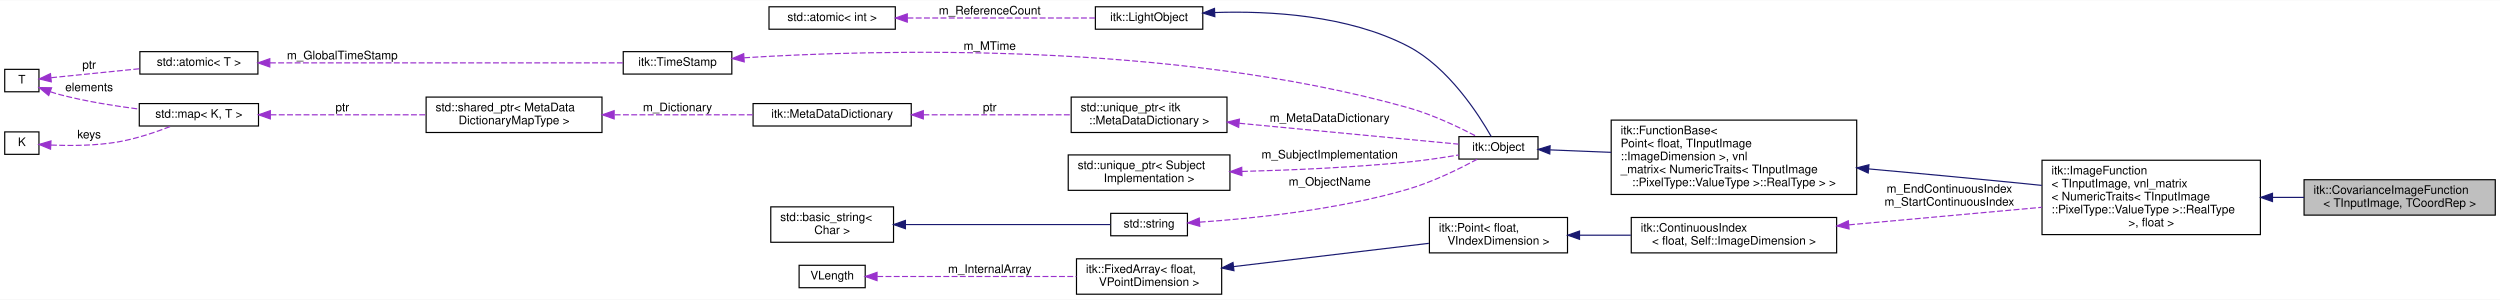
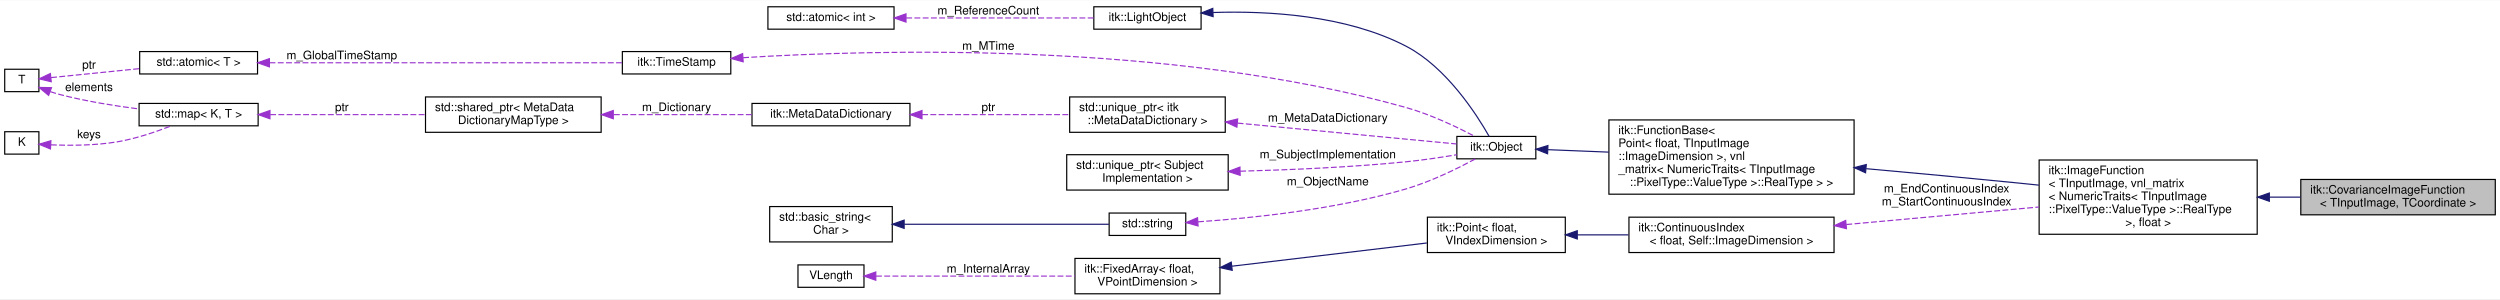
- <svg xmlns="http://www.w3.org/2000/svg" xmlns:xlink="http://www.w3.org/1999/xlink" width="2118pt" height="254pt" viewBox="0.00 0.00 2118.00 253.50">
+ <svg xmlns="http://www.w3.org/2000/svg" xmlns:xlink="http://www.w3.org/1999/xlink" width="2121pt" height="254pt" viewBox="0.00 0.00 2121.00 253.50">
  <g id="graph0" class="graph" transform="scale(1 1) rotate(0) translate(4 249.5)">
-     <polygon fill="white" stroke="transparent" points="-4,4 -4,-249.5 2114,-249.5 2114,4 -4,4" />
+     <polygon fill="white" stroke="transparent" points="-4,4 -4,-249.5 2117,-249.5 2117,4 -4,4" />
    <g id="node1" class="node">
      <g id="a_node1">
        <a xlink:title="Calculate the covariance matrix in the neighborhood of a pixel in a Vector image.">
-           <polygon fill="#bfbfbf" stroke="black" points="1948,-67.5 1948,-97.5 2110,-97.5 2110,-67.5 1948,-67.5" />
+           <polygon fill="#bfbfbf" stroke="black" points="1948,-67.5 1948,-97.5 2113,-97.5 2113,-67.5 1948,-67.5" />
          <text text-anchor="start" x="1956" y="-85.5" font-family="Helvetica,sans-Serif" font-size="10.00">itk::CovarianceImageFunction</text>
-           <text text-anchor="middle" x="2029" y="-74.5" font-family="Helvetica,sans-Serif" font-size="10.00">&lt; TInputImage, TCoordRep &gt;</text>
+           <text text-anchor="middle" x="2030.5" y="-74.5" font-family="Helvetica,sans-Serif" font-size="10.00">&lt; TInputImage, TCoordinate &gt;</text>
        </a>
      </g>
    </g>
    <g id="node2" class="node">
      <g id="a_node2">
        <a xlink:href="classitk_1_1ImageFunction.html" target="_top" xlink:title=" ">
          <polygon fill="white" stroke="black" points="1726,-51 1726,-114 1911,-114 1911,-51 1726,-51" />
          <text text-anchor="start" x="1734" y="-102" font-family="Helvetica,sans-Serif" font-size="10.00">itk::ImageFunction</text>
          <text text-anchor="start" x="1734" y="-91" font-family="Helvetica,sans-Serif" font-size="10.00">&lt; TInputImage, vnl_matrix</text>
          <text text-anchor="start" x="1734" y="-80" font-family="Helvetica,sans-Serif" font-size="10.00">&lt; NumericTraits&lt; TInputImage</text>
          <text text-anchor="start" x="1734" y="-69" font-family="Helvetica,sans-Serif" font-size="10.00">::PixelType::ValueType &gt;::RealType</text>
          <text text-anchor="middle" x="1818.5" y="-58" font-family="Helvetica,sans-Serif" font-size="10.00"> &gt;, float &gt;</text>
        </a>
      </g>
    </g>
    <g id="edge1" class="edge">
-       <path fill="none" stroke="midnightblue" d="M1921.33,-82.5C1930.28,-82.5 1939.25,-82.5 1947.98,-82.5" />
-       <polygon fill="midnightblue" stroke="midnightblue" points="1921.25,-79 1911.25,-82.5 1921.25,-86 1921.25,-79" />
+       <path fill="none" stroke="midnightblue" d="M1921.59,-82.5C1930.37,-82.5 1939.19,-82.5 1947.78,-82.5" />
+       <polygon fill="midnightblue" stroke="midnightblue" points="1921.3,-79 1911.3,-82.5 1921.3,-86 1921.3,-79" />
    </g>
    <g id="node3" class="node">
      <g id="a_node3">
        <a xlink:href="classitk_1_1FunctionBase.html" target="_top" xlink:title=" ">
          <polygon fill="white" stroke="black" points="1361,-85 1361,-148 1569,-148 1569,-85 1361,-85" />
          <text text-anchor="start" x="1369" y="-136" font-family="Helvetica,sans-Serif" font-size="10.00">itk::FunctionBase&lt;</text>
          <text text-anchor="start" x="1369" y="-125" font-family="Helvetica,sans-Serif" font-size="10.00"> Point&lt; float, TInputImage</text>
          <text text-anchor="start" x="1369" y="-114" font-family="Helvetica,sans-Serif" font-size="10.00">::ImageDimension &gt;, vnl</text>
          <text text-anchor="start" x="1369" y="-103" font-family="Helvetica,sans-Serif" font-size="10.00">_matrix&lt; NumericTraits&lt; TInputImage</text>
          <text text-anchor="middle" x="1465" y="-92" font-family="Helvetica,sans-Serif" font-size="10.00">::PixelType::ValueType &gt;::RealType &gt; &gt;</text>
        </a>
      </g>
    </g>
    <g id="edge2" class="edge">
      <path fill="none" stroke="midnightblue" d="M1579.28,-106.64C1619.89,-102.99 1666.01,-98.71 1708,-94.5 1713.8,-93.92 1719.78,-93.3 1725.8,-92.68" />
      <polygon fill="midnightblue" stroke="midnightblue" points="1578.73,-103.17 1569.08,-107.55 1579.35,-110.15 1578.73,-103.17" />
    </g>
    <g id="node4" class="node">
      <g id="a_node4">
        <a xlink:href="classitk_1_1Object.html" target="_top" xlink:title="Base class for most ITK classes.">
          <polygon fill="white" stroke="black" points="1232,-115 1232,-134 1299,-134 1299,-115 1232,-115" />
          <text text-anchor="middle" x="1265.5" y="-122" font-family="Helvetica,sans-Serif" font-size="10.00">itk::Object</text>
        </a>
      </g>
    </g>
    <g id="edge3" class="edge">
      <path fill="none" stroke="midnightblue" d="M1309.28,-122.77C1324.63,-122.15 1342.68,-121.41 1360.93,-120.68" />
      <polygon fill="midnightblue" stroke="midnightblue" points="1308.96,-119.28 1299.11,-123.18 1309.25,-126.27 1308.96,-119.28" />
    </g>
    <g id="node5" class="node">
      <g id="a_node5">
        <a xlink:href="classitk_1_1LightObject.html" target="_top" xlink:title="Light weight base class for most itk classes.">
          <polygon fill="white" stroke="black" points="924,-225 924,-244 1015,-244 1015,-225 924,-225" />
          <text text-anchor="middle" x="969.5" y="-232" font-family="Helvetica,sans-Serif" font-size="10.00">itk::LightObject</text>
        </a>
      </g>
    </g>
    <g id="edge4" class="edge">
      <path fill="none" stroke="midnightblue" d="M1025.18,-239.14C1071.39,-240.65 1138.02,-237.03 1189,-210.5 1223.19,-192.71 1248.92,-152.49 1259.38,-134.06" />
      <polygon fill="midnightblue" stroke="midnightblue" points="1025.2,-235.64 1015.06,-238.71 1024.91,-242.63 1025.2,-235.64" />
    </g>
    <g id="node6" class="node">
      <g id="a_node6">
        <a xlink:title=" ">
          <polygon fill="white" stroke="black" points="647.5,-225 647.5,-244 754.5,-244 754.5,-225 647.5,-225" />
          <text text-anchor="middle" x="701" y="-232" font-family="Helvetica,sans-Serif" font-size="10.00">std::atomic&lt; int &gt;</text>
        </a>
      </g>
    </g>
    <g id="edge5" class="edge">
      <path fill="none" stroke="#9a32cd" stroke-dasharray="5,2" d="M764.8,-234.5C813.7,-234.5 880.37,-234.5 923.92,-234.5" />
      <polygon fill="#9a32cd" stroke="#9a32cd" points="764.65,-231 754.65,-234.5 764.65,-238 764.65,-231" />
      <text text-anchor="middle" x="834.5" y="-237.5" font-family="Helvetica,sans-Serif" font-size="10.00"> m_ReferenceCount</text>
    </g>
    <g id="node7" class="node">
      <g id="a_node7">
        <a xlink:href="classitk_1_1TimeStamp.html" target="_top" xlink:title="Generate a unique, increasing time value.">
          <polygon fill="white" stroke="black" points="524,-187 524,-206 616,-206 616,-187 524,-187" />
          <text text-anchor="middle" x="570" y="-194" font-family="Helvetica,sans-Serif" font-size="10.00">itk::TimeStamp</text>
        </a>
      </g>
    </g>
    <g id="edge6" class="edge">
      <path fill="none" stroke="#9a32cd" stroke-dasharray="5,2" d="M626.46,-200.8C736.25,-207.65 988.01,-215.03 1189,-158.5 1209.9,-152.62 1232.41,-141.85 1247.36,-134" />
      <polygon fill="#9a32cd" stroke="#9a32cd" points="626.5,-197.3 616.29,-200.14 626.04,-204.28 626.5,-197.3" />
      <text text-anchor="middle" x="834.5" y="-207.5" font-family="Helvetica,sans-Serif" font-size="10.00"> m_MTime</text>
    </g>
    <g id="node8" class="node">
      <g id="a_node8">
        <a xlink:title=" ">
          <polygon fill="white" stroke="black" points="114.5,-187 114.5,-206 214.5,-206 214.5,-187 114.5,-187" />
          <text text-anchor="middle" x="164.5" y="-194" font-family="Helvetica,sans-Serif" font-size="10.00">std::atomic&lt; T &gt;</text>
        </a>
      </g>
    </g>
    <g id="edge7" class="edge">
      <path fill="none" stroke="#9a32cd" stroke-dasharray="5,2" d="M224.66,-196.5C306.06,-196.5 450.8,-196.5 523.98,-196.5" />
      <polygon fill="#9a32cd" stroke="#9a32cd" points="224.57,-193 214.57,-196.5 224.57,-200 224.57,-193" />
      <text text-anchor="middle" x="286" y="-199.5" font-family="Helvetica,sans-Serif" font-size="10.00"> m_GlobalTimeStamp</text>
    </g>
    <g id="node9" class="node">
      <g id="a_node9">
        <a xlink:title=" ">
          <polygon fill="white" stroke="black" points="0,-172 0,-191 29,-191 29,-172 0,-172" />
          <text text-anchor="middle" x="14.5" y="-179" font-family="Helvetica,sans-Serif" font-size="10.00">T</text>
        </a>
      </g>
    </g>
    <g id="edge8" class="edge">
      <path fill="none" stroke="#9a32cd" stroke-dasharray="5,2" d="M39.33,-183.92C59.54,-185.96 89.19,-188.97 114.45,-191.53" />
      <polygon fill="#9a32cd" stroke="#9a32cd" points="39.46,-180.41 29.16,-182.88 38.75,-187.37 39.46,-180.41" />
      <text text-anchor="middle" x="71.5" y="-191.5" font-family="Helvetica,sans-Serif" font-size="10.00"> ptr</text>
    </g>
    <g id="node14" class="node">
      <g id="a_node14">
        <a xlink:title=" ">
          <polygon fill="white" stroke="black" points="114,-143 114,-162 215,-162 215,-143 114,-143" />
          <text text-anchor="middle" x="164.5" y="-150" font-family="Helvetica,sans-Serif" font-size="10.00">std::map&lt; K, T &gt;</text>
        </a>
      </g>
    </g>
    <g id="edge15" class="edge">
      <path fill="none" stroke="#9a32cd" stroke-dasharray="5,2" d="M38.7,-172.01C41.47,-171.07 44.28,-170.21 47,-169.5 68.66,-163.87 93.11,-159.94 113.99,-157.3" />
      <polygon fill="#9a32cd" stroke="#9a32cd" points="37.25,-168.82 29.09,-175.58 39.68,-175.38 37.25,-168.82" />
      <text text-anchor="middle" x="71.5" y="-172.5" font-family="Helvetica,sans-Serif" font-size="10.00"> elements</text>
    </g>
    <g id="node10" class="node">
      <g id="a_node10">
        <a xlink:title=" ">
          <polygon fill="white" stroke="black" points="901,-88.5 901,-118.5 1038,-118.5 1038,-88.5 901,-88.5" />
          <text text-anchor="start" x="909" y="-106.5" font-family="Helvetica,sans-Serif" font-size="10.00">std::unique_ptr&lt; Subject</text>
          <text text-anchor="middle" x="969.5" y="-95.5" font-family="Helvetica,sans-Serif" font-size="10.00">Implementation &gt;</text>
        </a>
      </g>
    </g>
    <g id="edge9" class="edge">
      <path fill="none" stroke="#9a32cd" stroke-dasharray="5,2" d="M1048.18,-104.5C1089.99,-105.6 1142.41,-107.85 1189,-112.5 1203.13,-113.91 1218.64,-116.24 1231.9,-118.47" />
      <polygon fill="#9a32cd" stroke="#9a32cd" points="1048.15,-101 1038.07,-104.26 1047.98,-108 1048.15,-101" />
      <text text-anchor="middle" x="1122.5" y="-115.5" font-family="Helvetica,sans-Serif" font-size="10.00"> m_SubjectImplementation</text>
    </g>
    <g id="node11" class="node">
      <g id="a_node11">
        <a xlink:title=" ">
          <polygon fill="white" stroke="black" points="903.5,-137.5 903.5,-167.5 1035.5,-167.5 1035.5,-137.5 903.5,-137.5" />
          <text text-anchor="start" x="911.5" y="-155.5" font-family="Helvetica,sans-Serif" font-size="10.00">std::unique_ptr&lt; itk</text>
          <text text-anchor="middle" x="969.5" y="-144.5" font-family="Helvetica,sans-Serif" font-size="10.00">::MetaDataDictionary &gt;</text>
        </a>
      </g>
    </g>
    <g id="edge10" class="edge">
      <path fill="none" stroke="#9a32cd" stroke-dasharray="5,2" d="M1045.95,-145.31C1105.99,-139.6 1187.09,-131.87 1231.7,-127.62" />
      <polygon fill="#9a32cd" stroke="#9a32cd" points="1045.37,-141.85 1035.75,-146.29 1046.03,-148.82 1045.37,-141.85" />
      <text text-anchor="middle" x="1122.5" y="-146.5" font-family="Helvetica,sans-Serif" font-size="10.00"> m_MetaDataDictionary</text>
    </g>
    <g id="node12" class="node">
      <g id="a_node12">
        <a xlink:href="classitk_1_1MetaDataDictionary.html" target="_top" xlink:title="Provides a mechanism for storing a collection of arbitrary data types.">
          <polygon fill="white" stroke="black" points="634,-143 634,-162 768,-162 768,-143 634,-143" />
          <text text-anchor="middle" x="701" y="-150" font-family="Helvetica,sans-Serif" font-size="10.00">itk::MetaDataDictionary</text>
        </a>
      </g>
    </g>
    <g id="edge11" class="edge">
      <path fill="none" stroke="#9a32cd" stroke-dasharray="5,2" d="M778.32,-152.5C817.74,-152.5 865.36,-152.5 903.08,-152.5" />
      <polygon fill="#9a32cd" stroke="#9a32cd" points="778.22,-149 768.22,-152.5 778.22,-156 778.22,-149" />
      <text text-anchor="middle" x="834.5" y="-155.5" font-family="Helvetica,sans-Serif" font-size="10.00"> ptr</text>
    </g>
    <g id="node13" class="node">
      <g id="a_node13">
        <a xlink:title=" ">
          <polygon fill="white" stroke="black" points="357,-137.5 357,-167.5 506,-167.5 506,-137.5 357,-137.5" />
          <text text-anchor="start" x="365" y="-155.5" font-family="Helvetica,sans-Serif" font-size="10.00">std::shared_ptr&lt; MetaData</text>
          <text text-anchor="middle" x="431.5" y="-144.5" font-family="Helvetica,sans-Serif" font-size="10.00">DictionaryMapType &gt;</text>
        </a>
      </g>
    </g>
    <g id="edge12" class="edge">
      <path fill="none" stroke="#9a32cd" stroke-dasharray="5,2" d="M516.78,-152.5C554.53,-152.5 598.4,-152.5 633.74,-152.5" />
      <polygon fill="#9a32cd" stroke="#9a32cd" points="516.3,-149 506.3,-152.5 516.3,-156 516.3,-149" />
      <text text-anchor="middle" x="570" y="-155.5" font-family="Helvetica,sans-Serif" font-size="10.00"> m_Dictionary</text>
    </g>
    <g id="edge13" class="edge">
      <path fill="none" stroke="#9a32cd" stroke-dasharray="5,2" d="M225.18,-152.5C264.19,-152.5 315.41,-152.5 356.93,-152.5" />
      <polygon fill="#9a32cd" stroke="#9a32cd" points="225.03,-149 215.03,-152.5 225.03,-156 225.03,-149" />
      <text text-anchor="middle" x="286" y="-155.5" font-family="Helvetica,sans-Serif" font-size="10.00"> ptr</text>
    </g>
    <g id="node15" class="node">
      <g id="a_node15">
        <a xlink:title=" ">
          <polygon fill="white" stroke="black" points="0,-119 0,-138 29,-138 29,-119 0,-119" />
          <text text-anchor="middle" x="14.5" y="-126" font-family="Helvetica,sans-Serif" font-size="10.00">K</text>
        </a>
      </g>
    </g>
    <g id="edge14" class="edge">
      <path fill="none" stroke="#9a32cd" stroke-dasharray="5,2" d="M39.17,-126.85C55.3,-126.19 77.09,-126.25 96,-129.5 111.5,-132.17 128.23,-137.85 141.16,-142.9" />
      <polygon fill="#9a32cd" stroke="#9a32cd" points="38.81,-123.36 29.01,-127.38 39.18,-130.35 38.81,-123.36" />
      <text text-anchor="middle" x="71.5" y="-132.5" font-family="Helvetica,sans-Serif" font-size="10.00"> keys</text>
    </g>
    <g id="node16" class="node">
      <g id="a_node16">
        <a xlink:title=" ">
          <polygon fill="white" stroke="black" points="937,-50 937,-69 1002,-69 1002,-50 937,-50" />
          <text text-anchor="middle" x="969.5" y="-57" font-family="Helvetica,sans-Serif" font-size="10.00">std::string</text>
        </a>
      </g>
    </g>
    <g id="edge16" class="edge">
      <path fill="none" stroke="#9a32cd" stroke-dasharray="5,2" d="M1012.4,-61.55C1056.96,-64.58 1129.13,-71.94 1189,-89.5 1210.07,-95.68 1232.74,-106.86 1247.68,-114.92" />
      <polygon fill="#9a32cd" stroke="#9a32cd" points="1012.43,-58.05 1002.23,-60.9 1011.99,-65.03 1012.43,-58.05" />
      <text text-anchor="middle" x="1122.5" y="-92.5" font-family="Helvetica,sans-Serif" font-size="10.00"> m_ObjectName</text>
    </g>
    <g id="node17" class="node">
      <g id="a_node17">
        <a xlink:title=" ">
          <polygon fill="white" stroke="black" points="649,-44.5 649,-74.5 753,-74.5 753,-44.5 649,-44.5" />
          <text text-anchor="start" x="657" y="-62.5" font-family="Helvetica,sans-Serif" font-size="10.00">std::basic_string&lt;</text>
          <text text-anchor="middle" x="701" y="-51.5" font-family="Helvetica,sans-Serif" font-size="10.00"> Char &gt;</text>
        </a>
      </g>
    </g>
    <g id="edge17" class="edge">
      <path fill="none" stroke="midnightblue" d="M763.24,-59.5C817.37,-59.5 894.16,-59.5 936.82,-59.5" />
      <polygon fill="midnightblue" stroke="midnightblue" points="763.07,-56 753.07,-59.5 763.07,-63 763.07,-56" />
    </g>
    <g id="node18" class="node">
      <g id="a_node18">
        <a xlink:href="classitk_1_1ContinuousIndex.html" target="_top" xlink:title=" ">
          <polygon fill="white" stroke="black" points="1378,-35.5 1378,-65.5 1552,-65.5 1552,-35.5 1378,-35.5" />
          <text text-anchor="start" x="1386" y="-53.5" font-family="Helvetica,sans-Serif" font-size="10.00">itk::ContinuousIndex</text>
          <text text-anchor="middle" x="1465" y="-42.5" font-family="Helvetica,sans-Serif" font-size="10.00">&lt; float, Self::ImageDimension &gt;</text>
        </a>
      </g>
    </g>
    <g id="edge18" class="edge">
      <path fill="none" stroke="#9a32cd" stroke-dasharray="5,2" d="M1562.43,-59.26C1606.77,-63.29 1660.06,-68.13 1708,-72.5 1713.8,-73.03 1719.77,-73.57 1725.79,-74.12" />
      <polygon fill="#9a32cd" stroke="#9a32cd" points="1562.52,-55.75 1552.24,-58.33 1561.88,-62.72 1562.52,-55.75" />
      <text text-anchor="middle" x="1647.5" y="-86.5" font-family="Helvetica,sans-Serif" font-size="10.00"> m_EndContinuousIndex</text>
      <text text-anchor="middle" x="1647.5" y="-75.5" font-family="Helvetica,sans-Serif" font-size="10.00">m_StartContinuousIndex</text>
    </g>
    <g id="node19" class="node">
      <g id="a_node19">
        <a xlink:href="classitk_1_1Point.html" target="_top" xlink:title=" ">
          <polygon fill="white" stroke="black" points="1207,-35.5 1207,-65.5 1324,-65.5 1324,-35.5 1207,-35.5" />
          <text text-anchor="start" x="1215" y="-53.5" font-family="Helvetica,sans-Serif" font-size="10.00">itk::Point&lt; float,</text>
          <text text-anchor="middle" x="1265.5" y="-42.5" font-family="Helvetica,sans-Serif" font-size="10.00"> VIndexDimension &gt;</text>
        </a>
      </g>
    </g>
    <g id="edge19" class="edge">
      <path fill="none" stroke="midnightblue" d="M1334.16,-50.5C1348.16,-50.5 1363.08,-50.5 1377.64,-50.5" />
      <polygon fill="midnightblue" stroke="midnightblue" points="1334.16,-47 1324.16,-50.5 1334.16,-54 1334.16,-47" />
    </g>
    <g id="node20" class="node">
      <g id="a_node20">
        <a xlink:href="classitk_1_1FixedArray.html" target="_top" xlink:title=" ">
          <polygon fill="white" stroke="black" points="908,-0.5 908,-30.5 1031,-30.5 1031,-0.5 908,-0.5" />
          <text text-anchor="start" x="916" y="-18.5" font-family="Helvetica,sans-Serif" font-size="10.00">itk::FixedArray&lt; float,</text>
          <text text-anchor="middle" x="969.5" y="-7.5" font-family="Helvetica,sans-Serif" font-size="10.00"> VPointDimension &gt;</text>
        </a>
      </g>
    </g>
    <g id="edge20" class="edge">
      <path fill="none" stroke="midnightblue" d="M1041.27,-23.92C1091.86,-29.95 1159.1,-37.95 1206.52,-43.6" />
      <polygon fill="midnightblue" stroke="midnightblue" points="1041.4,-20.42 1031.06,-22.71 1040.58,-27.37 1041.4,-20.42" />
    </g>
    <g id="node21" class="node">
      <g id="a_node21">
        <a xlink:href="classVLength.html" target="_top" xlink:title=" ">
          <polygon fill="white" stroke="black" points="673,-6 673,-25 729,-25 729,-6 673,-6" />
          <text text-anchor="middle" x="701" y="-13" font-family="Helvetica,sans-Serif" font-size="10.00">VLength</text>
        </a>
      </g>
    </g>
    <g id="edge21" class="edge">
      <path fill="none" stroke="#9a32cd" stroke-dasharray="5,2" d="M739.2,-15.5C782.91,-15.5 856.02,-15.5 907.93,-15.5" />
      <polygon fill="#9a32cd" stroke="#9a32cd" points="739.02,-12 729.02,-15.5 739.02,-19 739.02,-12" />
      <text text-anchor="middle" x="834.5" y="-18.5" font-family="Helvetica,sans-Serif" font-size="10.00"> m_InternalArray</text>
    </g>
  </g>
</svg>
